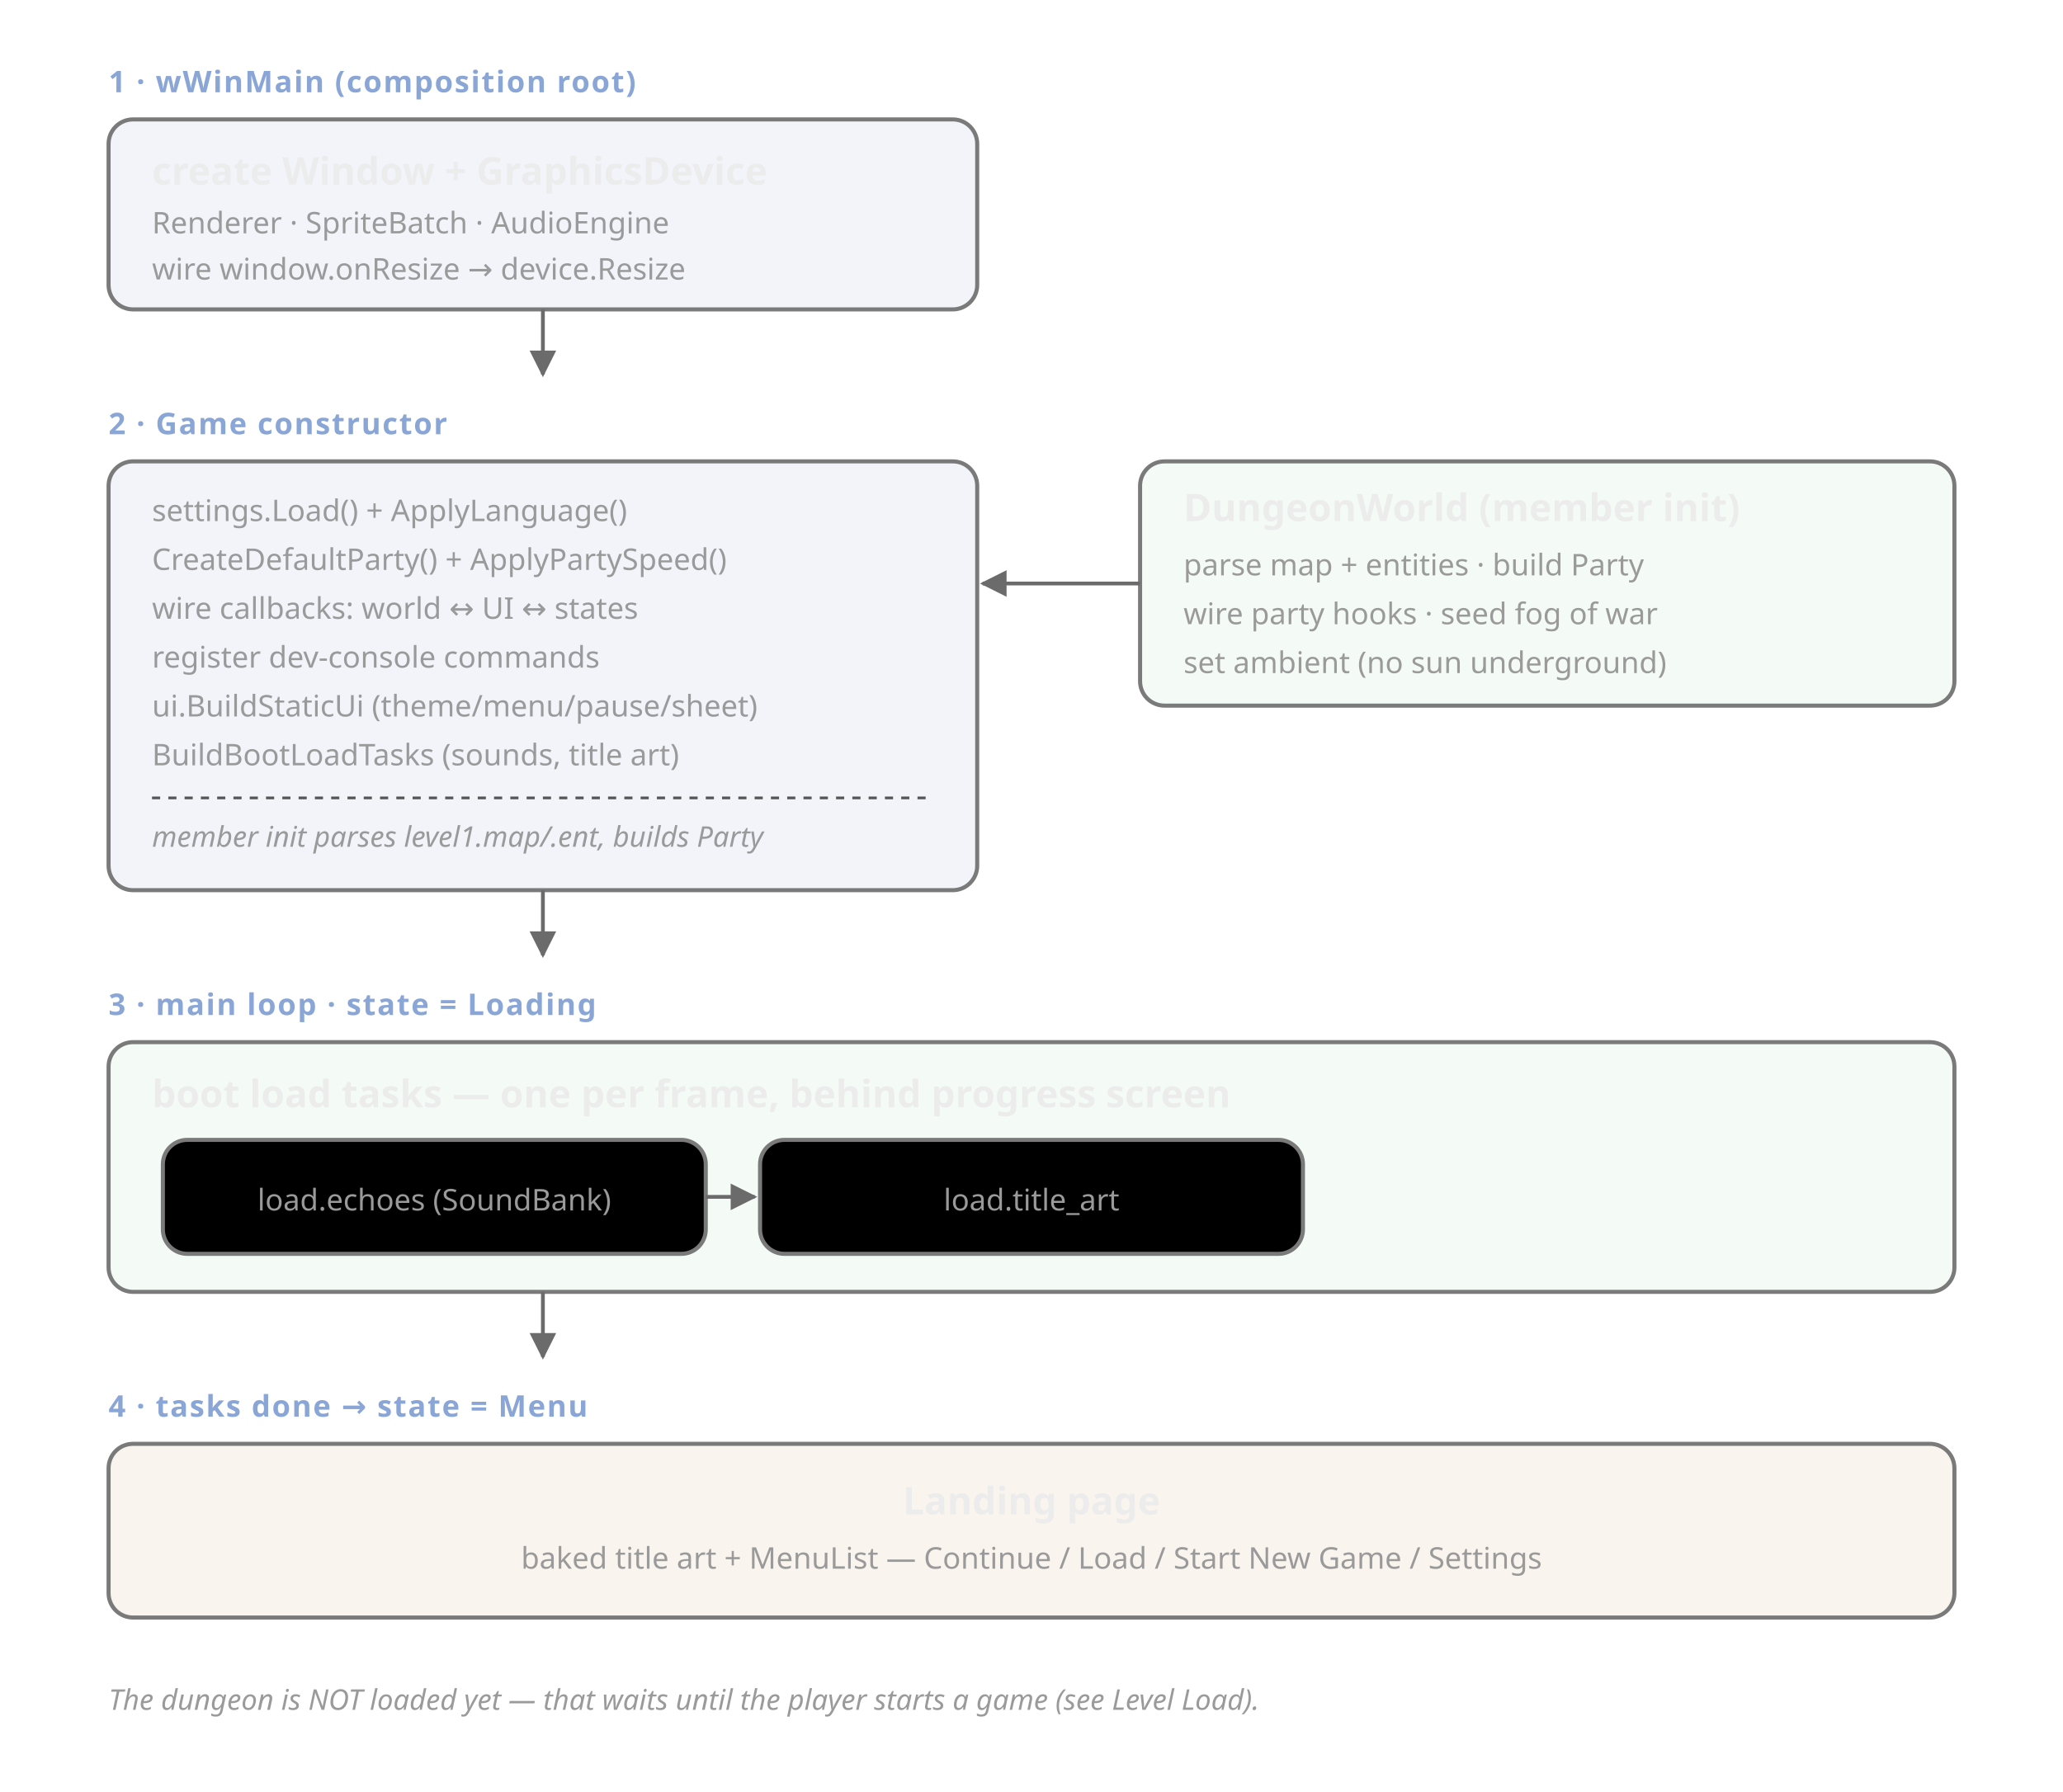
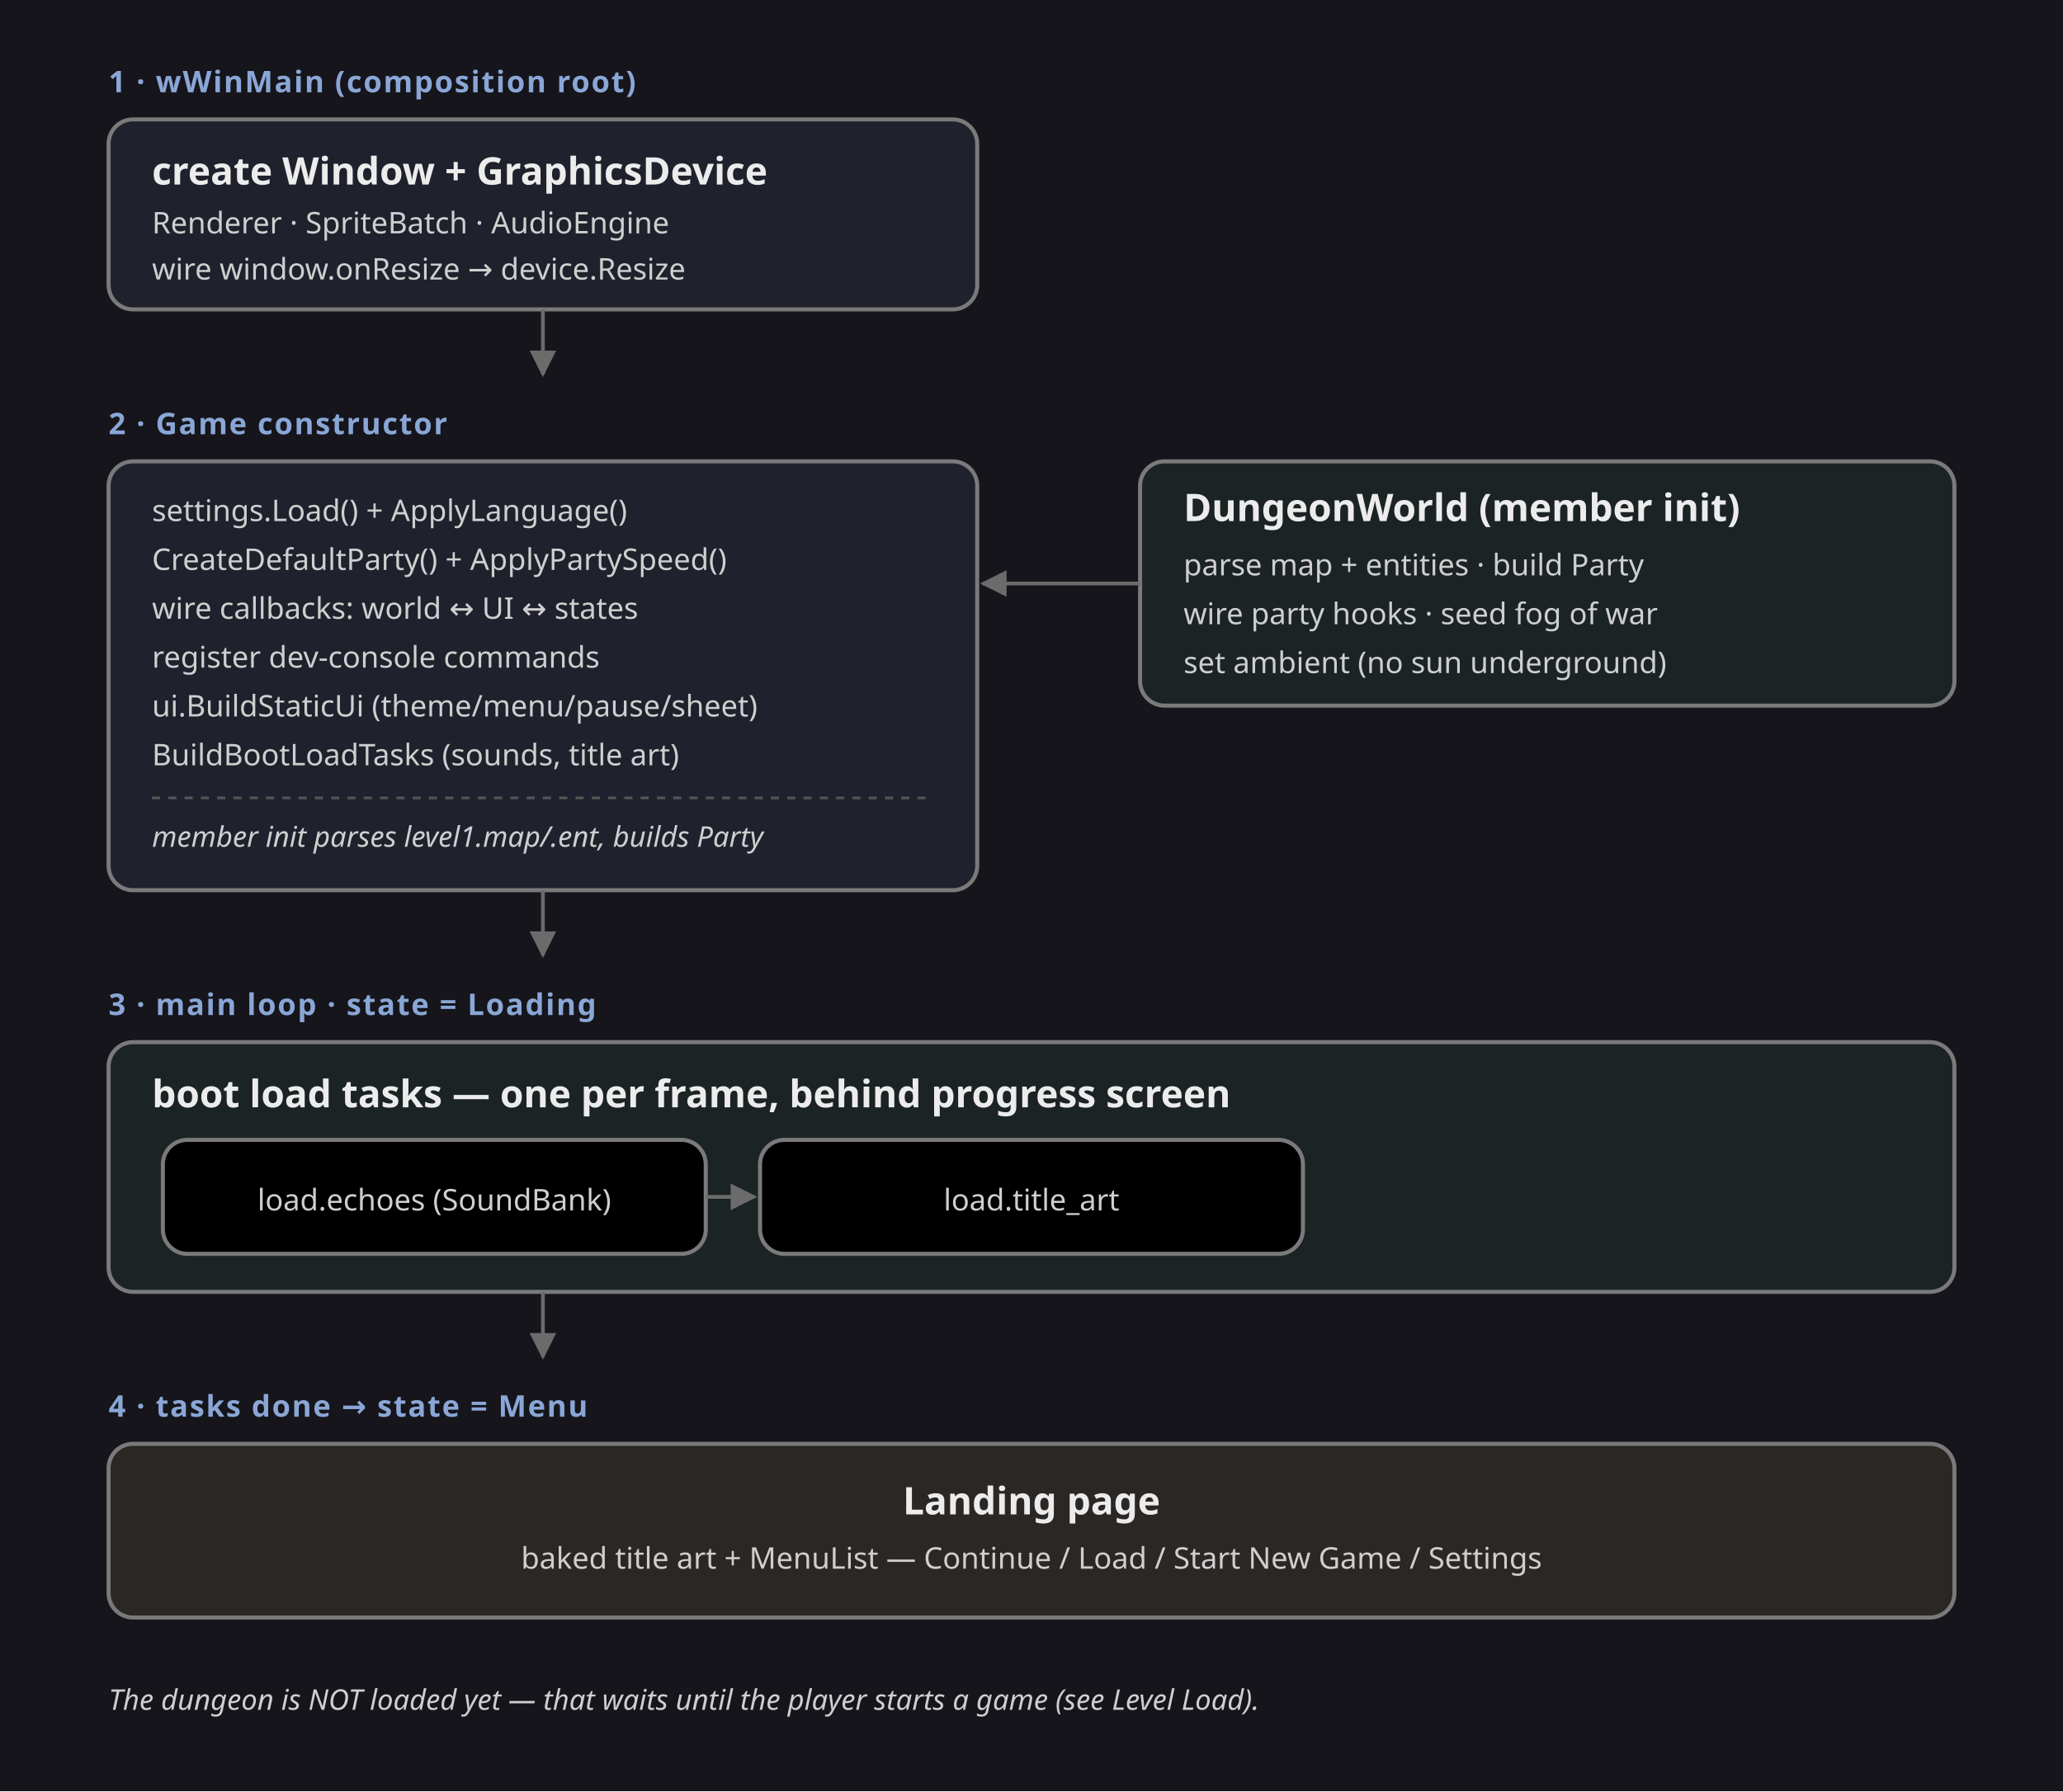
<svg xmlns="http://www.w3.org/2000/svg" viewBox="0 0 760 660" font-family="system-ui, sans-serif" role="img">
  <defs>
    <marker id="a2" viewBox="0 0 10 10" refX="9" refY="5" markerWidth="7" markerHeight="7" orient="auto">
      <path d="M0 0 L10 5 L0 10 z" fill="var(--color-border-secondary, #6b6b6b)" />
    </marker>
    <style>
.b{rx:9;ry:9;stroke:var(--color-border-secondary,#7a7a7a);stroke-width:1.5;}
.t{fill:var(--color-text-primary,#ececec);font-size:14px;font-weight:600;}
- .s{fill:var(--color-text-secondary,#9a9a9a);font-size:11px;}
+ .s{fill:var(--color-text-secondary,#cfcfcf);font-size:11px;}
.fl{stroke:var(--color-border-secondary,#6b6b6b);stroke-width:1.4;fill:none;marker-end:url(#a2);}
.phase{fill:var(--color-text-info,#8aa6d6);font-size:11px;font-weight:600;letter-spacing:.05em;}
.f1{fill:var(--color-background-secondary,rgba(120,140,200,0.10));}
.f2{fill:var(--color-background-secondary,rgba(120,200,160,0.08));}
.fend{fill:var(--color-background-secondary,rgba(200,170,110,0.12));}
- .note{fill:var(--color-text-secondary,#9a9a9a);font-size:10.5px;font-style:italic;}
+ .note{fill:var(--color-text-secondary,#cfcfcf);font-size:10.5px;font-style:italic;}
</style>
  </defs>
+   <rect x="0" y="0" width="760" height="660" fill="var(--color-background-primary,#15151b)" />
  <text class="phase" x="40" y="34">1 · wWinMain (composition root)</text>
  <rect class="b f1" x="40" y="44" width="320" height="70" />
  <text class="t" x="56" y="68">create Window + GraphicsDevice</text>
  <text class="s" x="56" y="86">Renderer · SpriteBatch · AudioEngine</text>
  <text class="s" x="56" y="103">wire window.onResize → device.Resize</text>
  <path class="fl" d="M200 114 L200 138" />
  <text class="phase" x="40" y="160">2 · Game constructor</text>
  <rect class="b f1" x="40" y="170" width="320" height="158" />
  <text class="s" x="56" y="192">settings.Load() + ApplyLanguage()</text>
  <text class="s" x="56" y="210">CreateDefaultParty() + ApplyPartySpeed()</text>
  <text class="s" x="56" y="228">wire callbacks: world ↔ UI ↔ states</text>
  <text class="s" x="56" y="246">register dev-console commands</text>
  <text class="s" x="56" y="264">ui.BuildStaticUi (theme/menu/pause/sheet)</text>
  <text class="s" x="56" y="282">BuildBootLoadTasks (sounds, title art)</text>
  <line x1="56" y1="294" x2="344" y2="294" stroke="var(--color-border-tertiary,#555)" stroke-dasharray="3 3" />
  <text class="note" x="56" y="312">member init parses level1.map/.ent, builds Party</text>
  <rect class="b f2" x="420" y="170" width="300" height="90" />
  <text class="t" x="436" y="192">DungeonWorld (member init)</text>
  <text class="s" x="436" y="212">parse map + entities · build Party</text>
  <text class="s" x="436" y="230">wire party hooks · seed fog of war</text>
  <text class="s" x="436" y="248">set ambient (no sun underground)</text>
  <path class="fl" d="M420 215 L362 215" />
  <path class="fl" d="M200 328 L200 352" />
  <text class="phase" x="40" y="374">3 · main loop · state = Loading</text>
  <rect class="b f2" x="40" y="384" width="680" height="92" />
  <text class="t" x="56" y="408">boot load tasks — one per frame, behind progress screen</text>
  <rect class="b" x="60" y="420" width="200" height="42" stroke-dasharray="0" />
  <text class="s" x="160" y="446" text-anchor="middle">load.echoes (SoundBank)</text>
  <rect class="b" x="280" y="420" width="200" height="42" />
  <text class="s" x="380" y="446" text-anchor="middle">load.title_art</text>
  <path class="fl" d="M260 441 L278 441" />
  <path class="fl" d="M200 476 L200 500" />
  <text class="phase" x="40" y="522">4 · tasks done → state = Menu</text>
  <rect class="b fend" x="40" y="532" width="680" height="64" />
  <text class="t" x="380" y="558" text-anchor="middle">Landing page</text>
  <text class="s" x="380" y="578" text-anchor="middle">baked title art + MenuList — Continue / Load / Start New Game / Settings</text>
  <text class="note" x="40" y="630">The dungeon is NOT loaded yet — that waits until the player starts a game (see Level Load).</text>
</svg>
